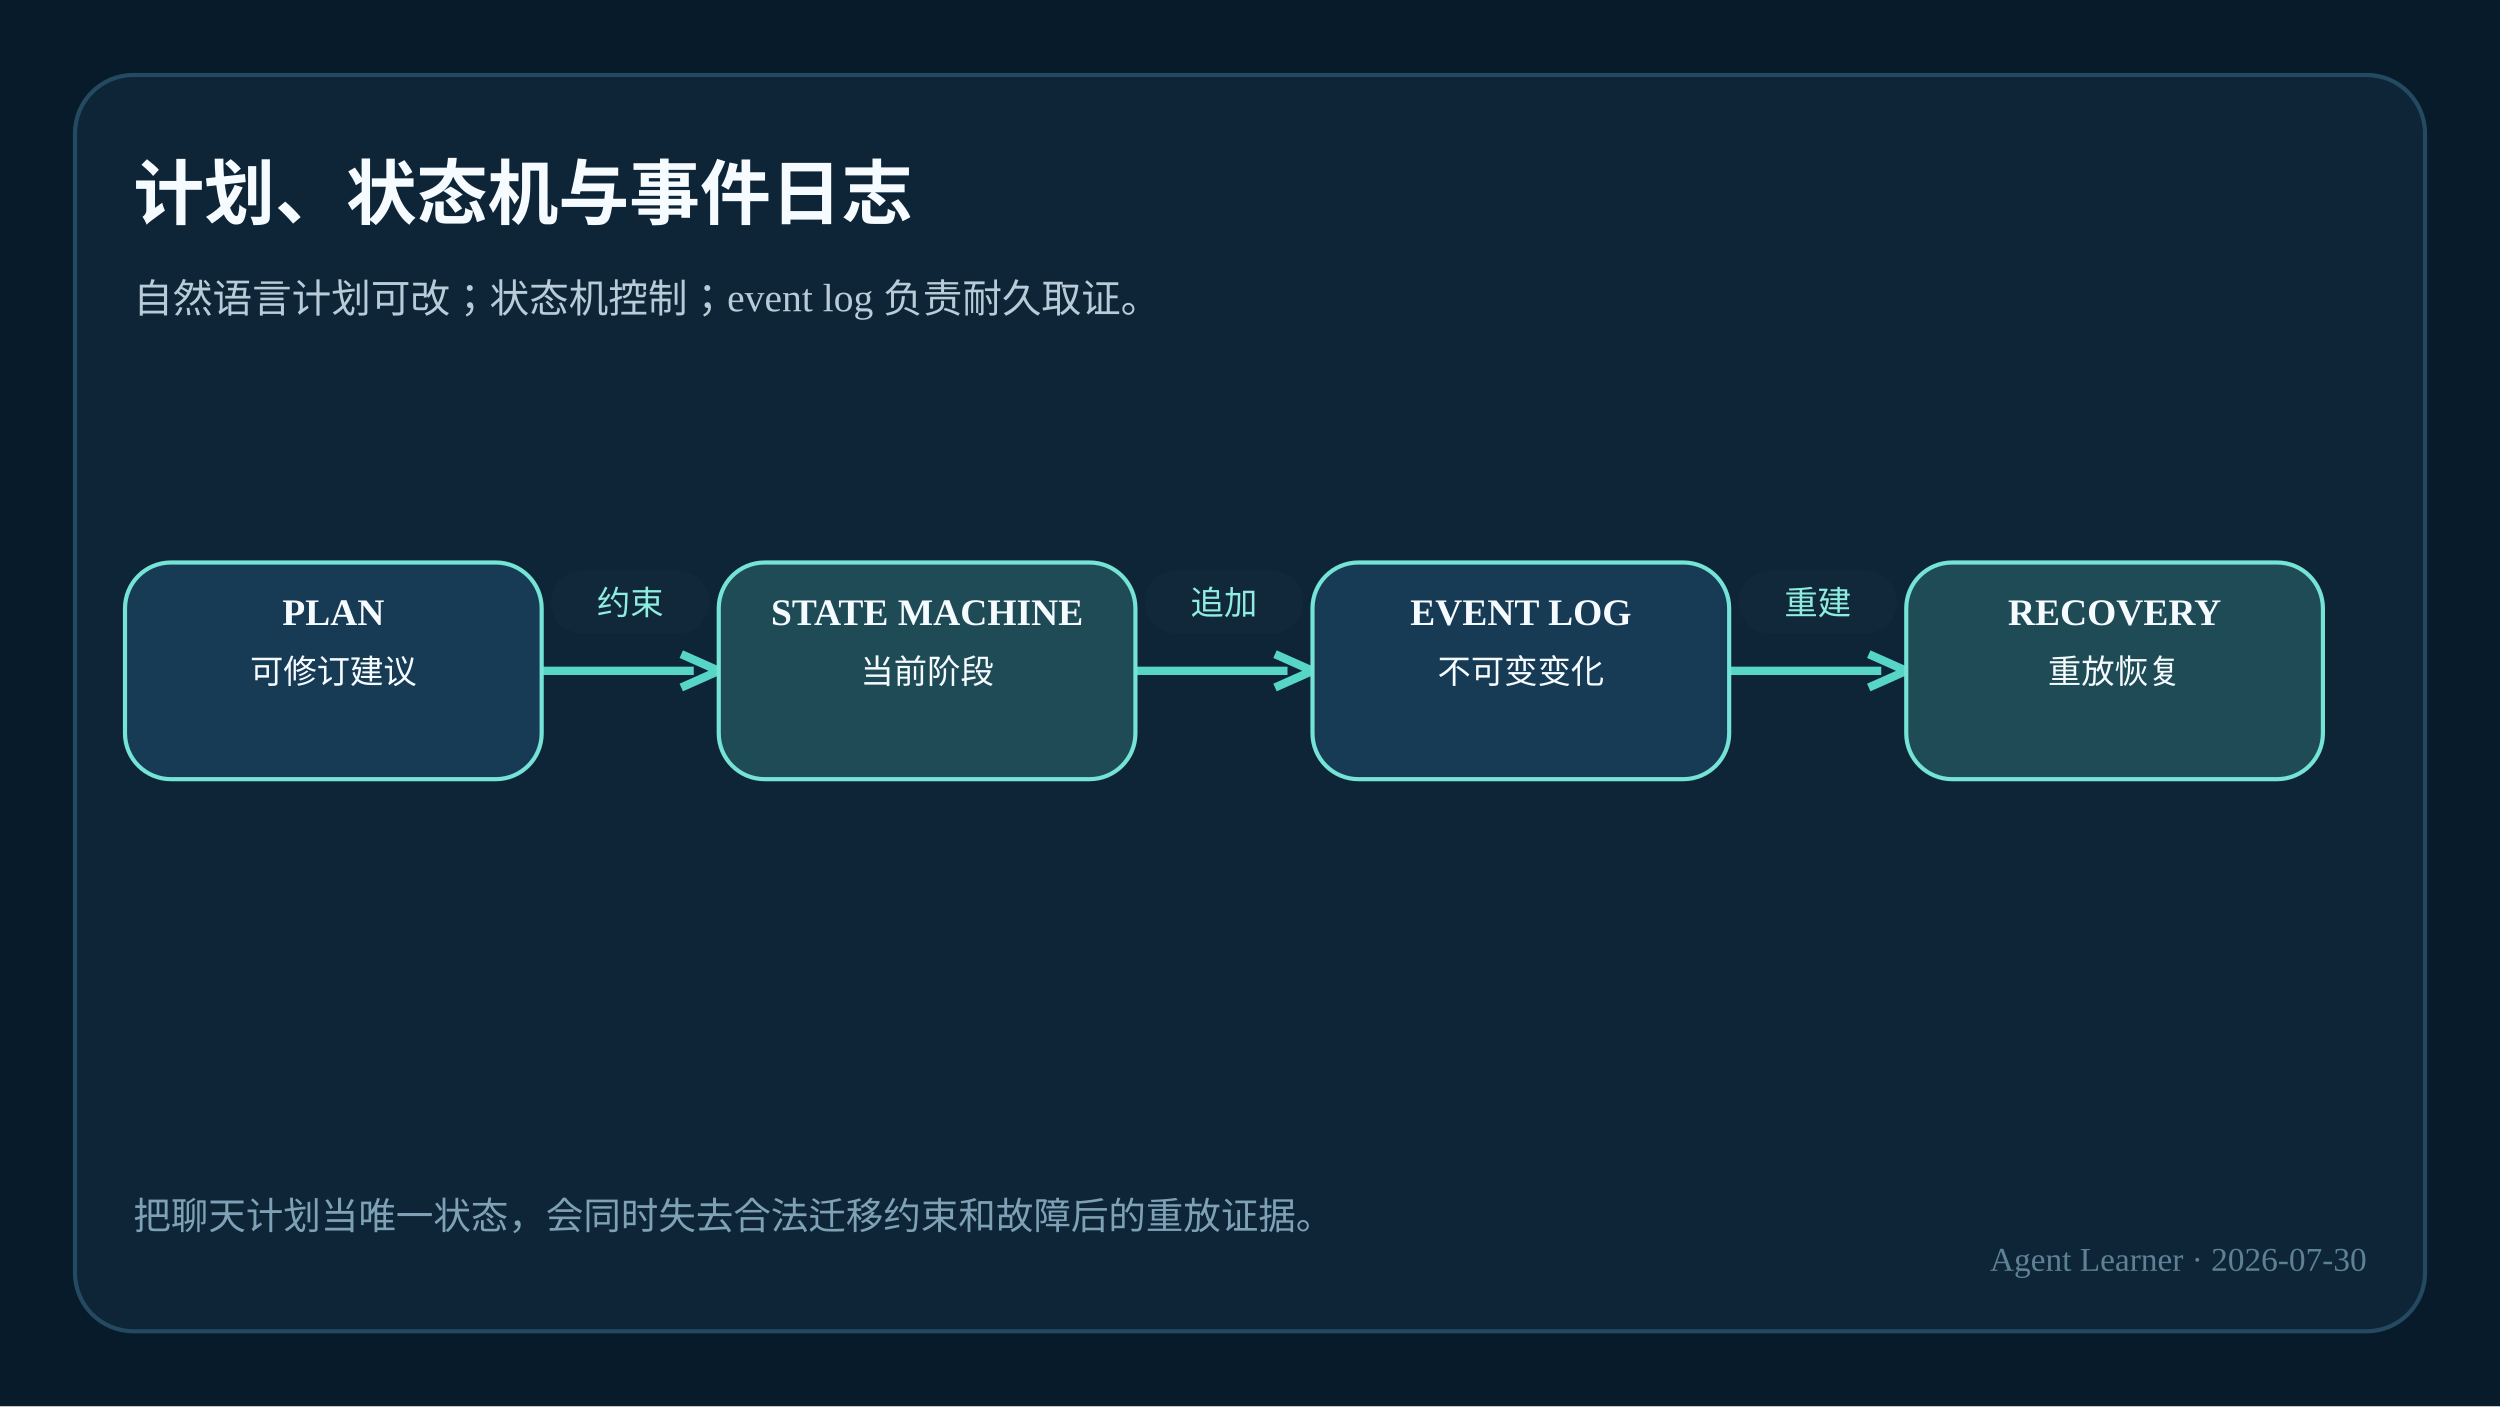
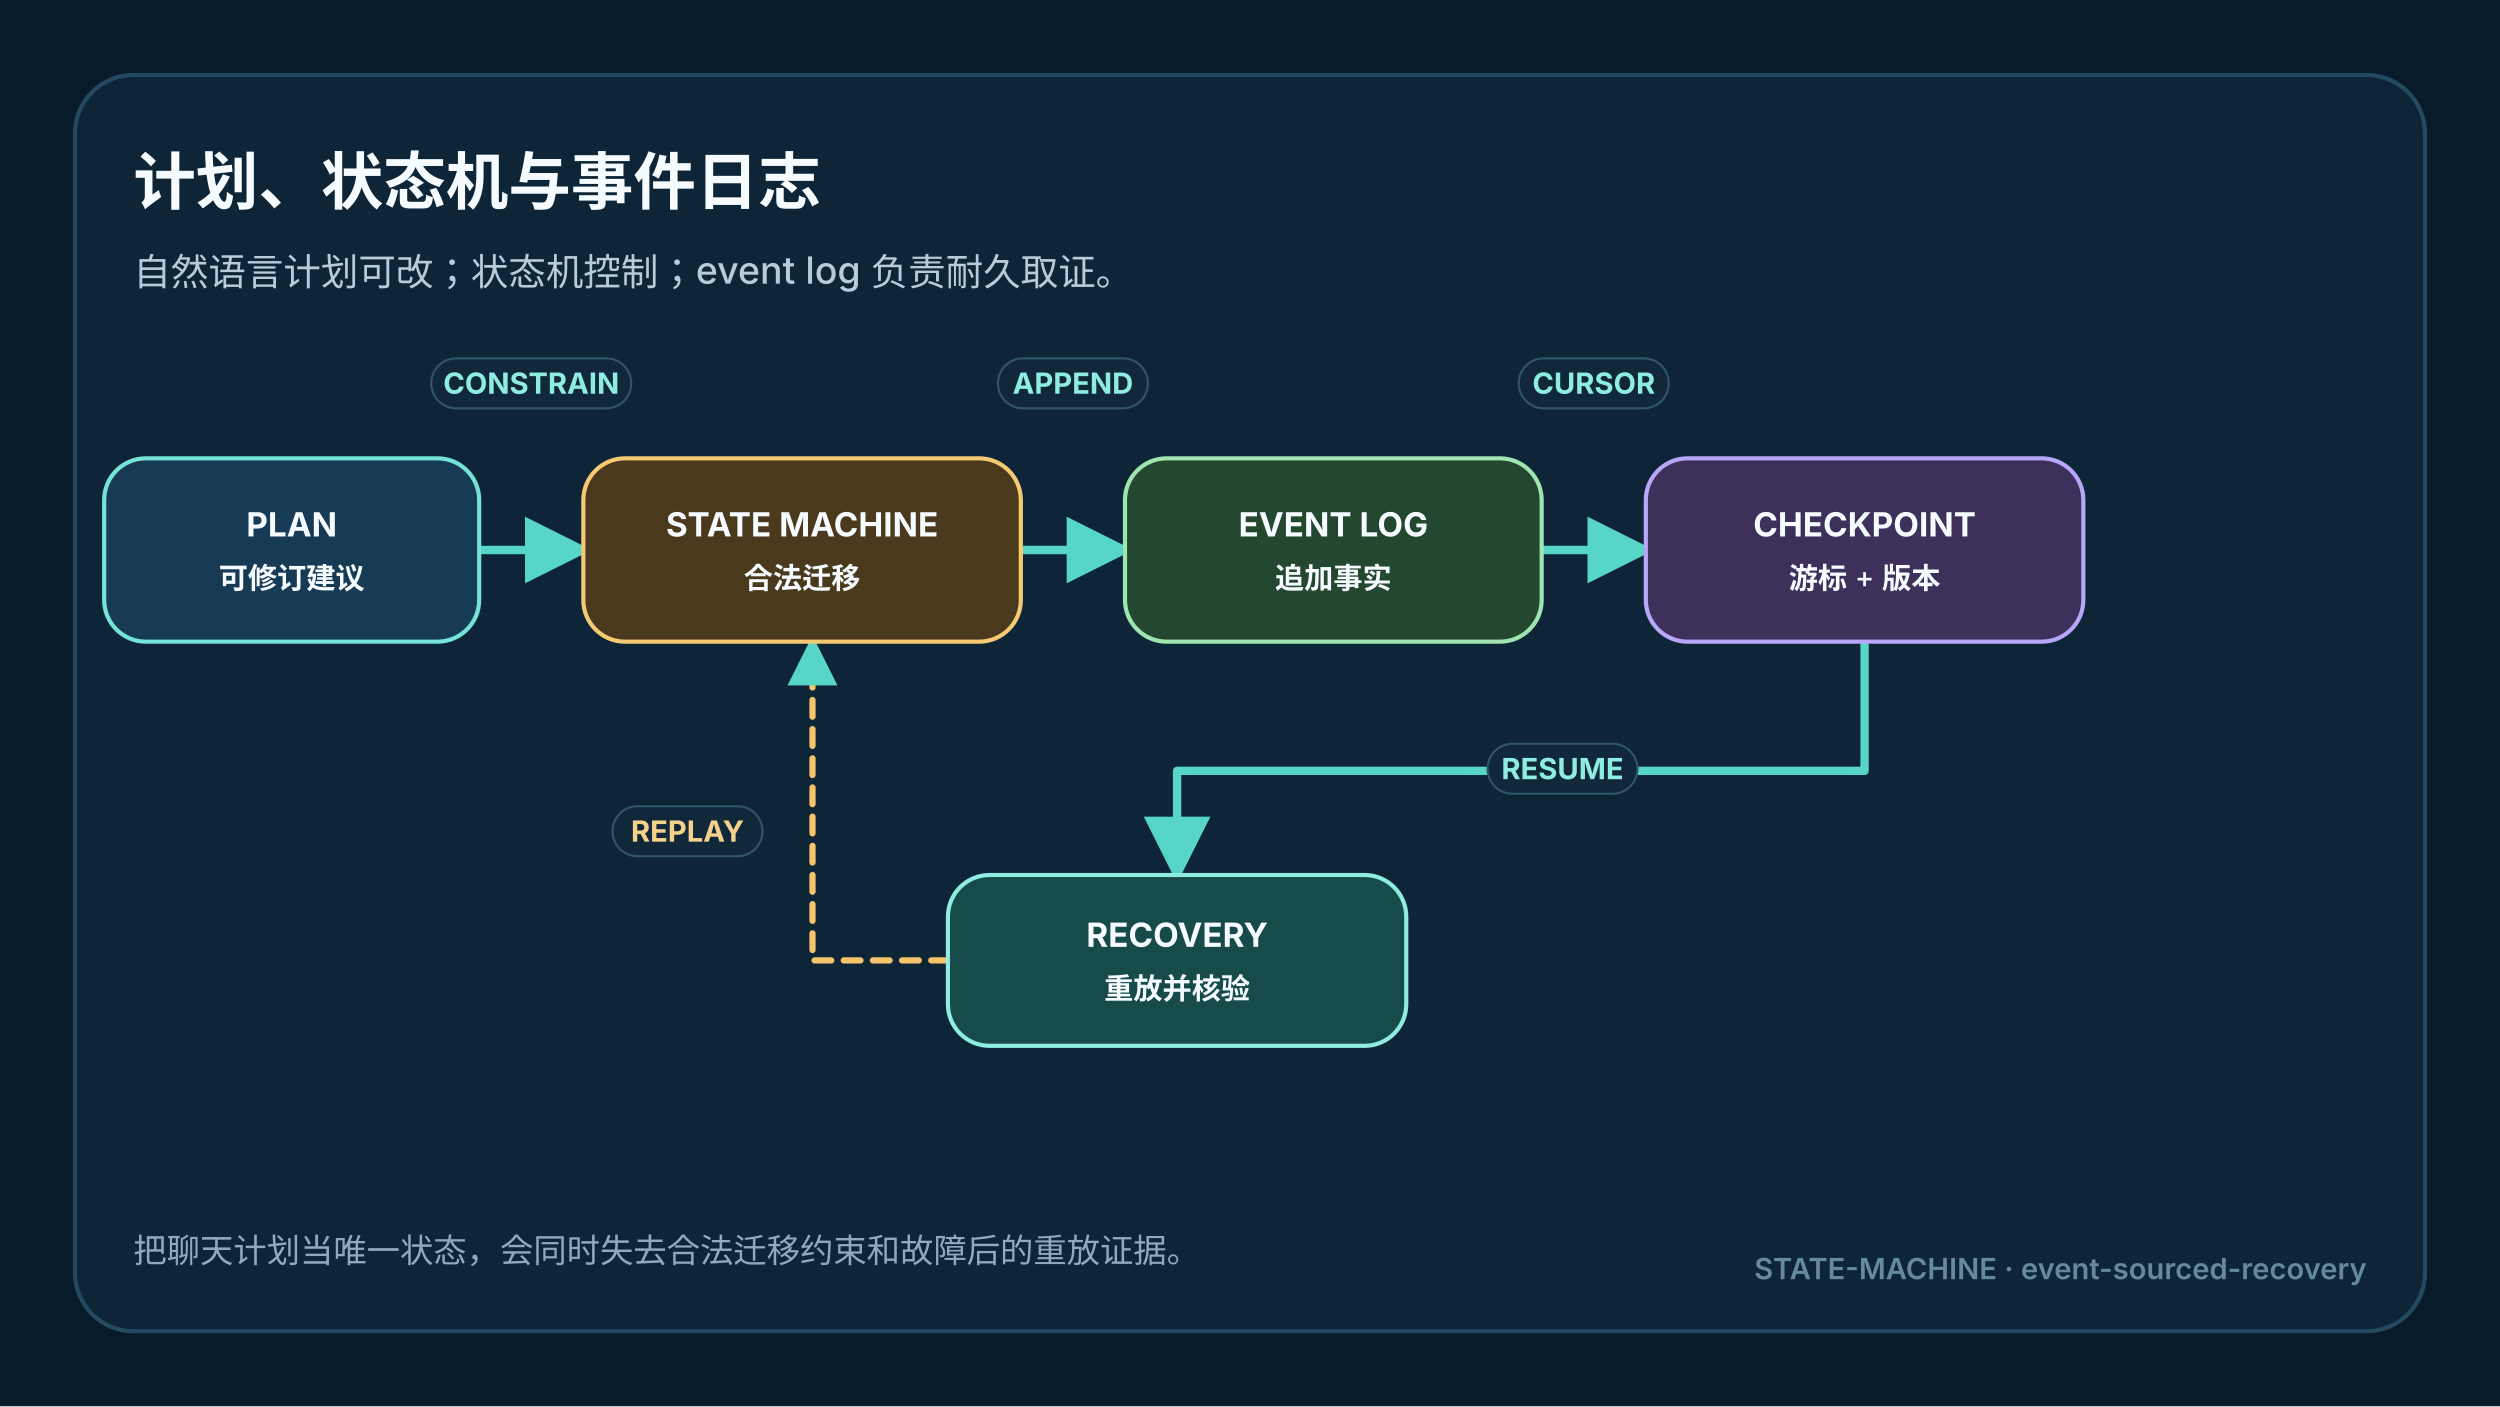
- <svg xmlns="http://www.w3.org/2000/svg" width="1200" height="675" viewBox="0 0 1200 675" role="img" aria-labelledby="title description">
+ <svg xmlns="http://www.w3.org/2000/svg" width="1200" height="675" viewBox="0 0 1200 675" role="img" aria-labelledby="visual-agent-02-state-event-log-title visual-agent-02-state-event-log-description">
+   <defs>
+     <marker id="visual-agent-02-state-event-log-arrow" markerWidth="8" markerHeight="8" refX="7" refY="4" orient="auto">
+       <path d="M0 0 L8 4 L0 8 Z" fill="#57D6C7" />
+     </marker>
+   </defs>
  <rect width="1200" height="675" fill="#081B2A" />
  <rect x="36" y="36" width="1128" height="603" rx="28" fill="#0D2537" stroke="#244A61" stroke-width="2" />
-   <text x="64" y="105" font-size="34" font-weight="750" fill="#F5FBFF">计划、状态机与事件日志</text>
-   <text x="64" y="150" font-size="19" fill="#B8CBD8">自然语言计划可改；状态机控制；event log 负责耐久取证。</text>
-   <g data-edge="visual-agent-02-state-event-log-edge-1">
-     <path d="M 260 322 L 333 322" fill="none" stroke="#57D6C7" stroke-width="4" />
-     <path d="M 327 314 L 345 322 L 327 330" fill="none" stroke="#57D6C7" stroke-width="4" />
-     <rect x="264.5" y="274" width="76" height="30" rx="15" fill="#10283A" />
-     <text x="302.5" y="295" text-anchor="middle" font-size="16" fill="#8EECE1">约束</text>
+   <text x="64" y="98" font-family="Inter, Arial, sans-serif" font-size="30" font-weight="750" fill="#F5FBFF" text-anchor="start">计划、状态机与事件日志</text>
+   <text x="64" y="137" font-family="Inter, Arial, sans-serif" font-size="18" font-weight="500" fill="#B8CBD8" text-anchor="start">自然语言计划可改；状态机控制；event log 负责耐久取证。</text>
+   <g data-kind="state-machine">
+     <polyline data-edge="plan-state" data-from="plan" data-to="state-machine" data-kind="forward" points="230,264 280,264" fill="none" stroke="#57D6C7" stroke-width="4" stroke-linecap="round" stroke-linejoin="round" marker-end="url(#visual-agent-02-state-event-log-arrow)" />
+     <g data-edge-label="plan-state">
+       <rect x="207" y="172" width="96" height="24" rx="12" fill="#10283A" stroke="#31556B" stroke-width="1" />
+       <text x="255" y="189" font-family="Inter, Arial, sans-serif" font-size="14" font-weight="650" fill="#8EECE1" text-anchor="middle">CONSTRAIN</text>
+     </g>
+     <polyline data-edge="state-event" data-from="state-machine" data-to="event-log" data-kind="forward" points="490,264 540,264" fill="none" stroke="#57D6C7" stroke-width="4" stroke-linecap="round" stroke-linejoin="round" marker-end="url(#visual-agent-02-state-event-log-arrow)" />
+     <g data-edge-label="state-event">
+       <rect x="479" y="172" width="72" height="24" rx="12" fill="#10283A" stroke="#31556B" stroke-width="1" />
+       <text x="515" y="189" font-family="Inter, Arial, sans-serif" font-size="14" font-weight="650" fill="#8EECE1" text-anchor="middle">APPEND</text>
+     </g>
+     <polyline data-edge="event-checkpoint" data-from="event-log" data-to="checkpoint" data-kind="forward" points="740,264 790,264" fill="none" stroke="#57D6C7" stroke-width="4" stroke-linecap="round" stroke-linejoin="round" marker-end="url(#visual-agent-02-state-event-log-arrow)" />
+     <g data-edge-label="event-checkpoint">
+       <rect x="729" y="172" width="72" height="24" rx="12" fill="#10283A" stroke="#31556B" stroke-width="1" />
+       <text x="765" y="189" font-family="Inter, Arial, sans-serif" font-size="14" font-weight="650" fill="#8EECE1" text-anchor="middle">CURSOR</text>
+     </g>
+     <polyline data-edge="checkpoint-recovery" data-from="checkpoint" data-to="recovery" data-kind="forward" points="895,308 895,370 565,370 565,420" fill="none" stroke="#57D6C7" stroke-width="4" stroke-linecap="round" stroke-linejoin="round" marker-end="url(#visual-agent-02-state-event-log-arrow)" />
+     <g data-edge-label="checkpoint-recovery">
+       <rect x="714" y="357" width="72" height="24" rx="12" fill="#10283A" stroke="#31556B" stroke-width="1" />
+       <text x="750" y="374" font-family="Inter, Arial, sans-serif" font-size="14" font-weight="650" fill="#8EECE1" text-anchor="middle">RESUME</text>
+     </g>
+     <polyline data-edge="recovery-state" data-from="recovery" data-to="state-machine" data-kind="feedback" points="455,461 390,461 390,308" fill="none" stroke="#F5C36A" stroke-width="3" stroke-dasharray="8 6" stroke-linecap="round" stroke-linejoin="round" marker-end="url(#visual-agent-02-state-event-log-arrow)" />
+     <g data-edge-label="recovery-state">
+       <rect x="294" y="387" width="72" height="24" rx="12" fill="#10283A" stroke="#31556B" stroke-width="1" />
+       <text x="330" y="404" font-family="Inter, Arial, sans-serif" font-size="14" font-weight="650" fill="#F5D28C" text-anchor="middle">REPLAY</text>
+     </g>
+     <g data-node="plan" data-kind="stage">
+       <rect x="50" y="220" width="180" height="88" rx="20" fill="#173B55" stroke="#75E3D6" stroke-width="2" />
+       <text x="140" y="257.5" font-family="Inter, Arial, sans-serif" font-size="16" font-weight="750" fill="#F5FBFF" text-anchor="middle">PLAN</text>
+       <text x="140" y="282.5" font-family="Inter, Arial, sans-serif" font-size="14" font-weight="550" fill="#F5FBFF" text-anchor="middle">可修订建议</text>
+     </g>
+     <g data-node="state-machine" data-kind="decision">
+       <rect x="280" y="220" width="210" height="88" rx="20" fill="#4A391D" stroke="#F5CA72" stroke-width="2" />
+       <text x="385" y="257.5" font-family="Inter, Arial, sans-serif" font-size="16" font-weight="750" fill="#F5FBFF" text-anchor="middle">STATE MACHINE</text>
+       <text x="385" y="282.5" font-family="Inter, Arial, sans-serif" font-size="14" font-weight="550" fill="#F5FBFF" text-anchor="middle">合法迁移</text>
+     </g>
+     <g data-node="event-log" data-kind="evidence">
+       <rect x="540" y="220" width="200" height="88" rx="20" fill="#24482F" stroke="#9FE5B0" stroke-width="2" />
+       <text x="640" y="257.5" font-family="Inter, Arial, sans-serif" font-size="16" font-weight="750" fill="#F5FBFF" text-anchor="middle">EVENT LOG</text>
+       <text x="640" y="282.5" font-family="Inter, Arial, sans-serif" font-size="14" font-weight="550" fill="#F5FBFF" text-anchor="middle">追加事实</text>
+     </g>
+     <g data-node="checkpoint" data-kind="host">
+       <rect x="790" y="220" width="210" height="88" rx="20" fill="#3D315B" stroke="#B8A7F8" stroke-width="2" />
+       <text x="895" y="257.5" font-family="Inter, Arial, sans-serif" font-size="16" font-weight="750" fill="#F5FBFF" text-anchor="middle">CHECKPOINT</text>
+       <text x="895" y="282.5" font-family="Inter, Arial, sans-serif" font-size="14" font-weight="550" fill="#F5FBFF" text-anchor="middle">游标 + 版本</text>
+     </g>
+     <g data-node="recovery" data-kind="controlled">
+       <rect x="455" y="420" width="220" height="82" rx="20" fill="#174B4A" stroke="#8EECE1" stroke-width="2" />
+       <text x="565" y="454.5" font-family="Inter, Arial, sans-serif" font-size="16" font-weight="750" fill="#F5FBFF" text-anchor="middle">RECOVERY</text>
+       <text x="565" y="479.5" font-family="Inter, Arial, sans-serif" font-size="14" font-weight="550" fill="#F5FBFF" text-anchor="middle">重放并核验</text>
+     </g>
  </g>
-   <g data-edge="visual-agent-02-state-event-log-edge-2">
-     <path d="M 545 322 L 618 322" fill="none" stroke="#57D6C7" stroke-width="4" />
-     <path d="M 612 314 L 630 322 L 612 330" fill="none" stroke="#57D6C7" stroke-width="4" />
-     <rect x="549.5" y="274" width="76" height="30" rx="15" fill="#10283A" />
-     <text x="587.5" y="295" text-anchor="middle" font-size="16" fill="#8EECE1">追加</text>
-   </g>
-   <g data-edge="visual-agent-02-state-event-log-edge-3">
-     <path d="M 830 322 L 903 322" fill="none" stroke="#57D6C7" stroke-width="4" />
-     <path d="M 897 314 L 915 322 L 897 330" fill="none" stroke="#57D6C7" stroke-width="4" />
-     <rect x="834.5" y="274" width="76" height="30" rx="15" fill="#10283A" />
-     <text x="872.5" y="295" text-anchor="middle" font-size="16" fill="#8EECE1">重建</text>
-   </g>
-   <g data-node="visual-agent-02-state-event-log-node-1">
-     <rect x="60" y="270" width="200" height="104" rx="22" fill="#173B55" stroke="#75E3D6" stroke-width="2" />
-     <text x="160" y="300" text-anchor="middle" font-size="18" font-weight="700" fill="#F5FBFF">PLAN</text>
-     <text x="160" y="328" text-anchor="middle" font-size="16" font-weight="500" fill="#F5FBFF">可修订建议</text>
-   </g>
-   <g data-node="visual-agent-02-state-event-log-node-2">
-     <rect x="345" y="270" width="200" height="104" rx="22" fill="#1E4B55" stroke="#75E3D6" stroke-width="2" />
-     <text x="445" y="300" text-anchor="middle" font-size="18" font-weight="700" fill="#F5FBFF">STATE MACHINE</text>
-     <text x="445" y="328" text-anchor="middle" font-size="16" font-weight="500" fill="#F5FBFF">当前阶段</text>
-   </g>
-   <g data-node="visual-agent-02-state-event-log-node-3">
-     <rect x="630" y="270" width="200" height="104" rx="22" fill="#173B55" stroke="#75E3D6" stroke-width="2" />
-     <text x="730" y="300" text-anchor="middle" font-size="18" font-weight="700" fill="#F5FBFF">EVENT LOG</text>
-     <text x="730" y="328" text-anchor="middle" font-size="16" font-weight="500" fill="#F5FBFF">不可变变化</text>
-   </g>
-   <g data-node="visual-agent-02-state-event-log-node-4">
-     <rect x="915" y="270" width="200" height="104" rx="22" fill="#1E4B55" stroke="#75E3D6" stroke-width="2" />
-     <text x="1015" y="300" text-anchor="middle" font-size="18" font-weight="700" fill="#F5FBFF">RECOVERY</text>
-     <text x="1015" y="328" text-anchor="middle" font-size="16" font-weight="500" fill="#F5FBFF">重放恢复</text>
-   </g>
-   <text x="64" y="590" font-size="18" fill="#7FA1B5">把聊天计划当唯一状态，会同时失去合法迁移约束和故障后的重放证据。</text>
-   <text x="1136" y="610" text-anchor="end" font-size="16" fill="#5F8195">Agent Learner · 2026-07-30</text>
+   <text x="64" y="606" font-family="Inter, Arial, sans-serif" font-size="16" font-weight="500" fill="#91AABA" text-anchor="start">把聊天计划当唯一状态，会同时失去合法迁移约束和故障后的重放证据。</text>
+   <text x="1136" y="614" font-family="Inter, Arial, sans-serif" font-size="14" font-weight="600" fill="#66899D" text-anchor="end">STATE-MACHINE · event-sourced-recovery</text>
</svg>
